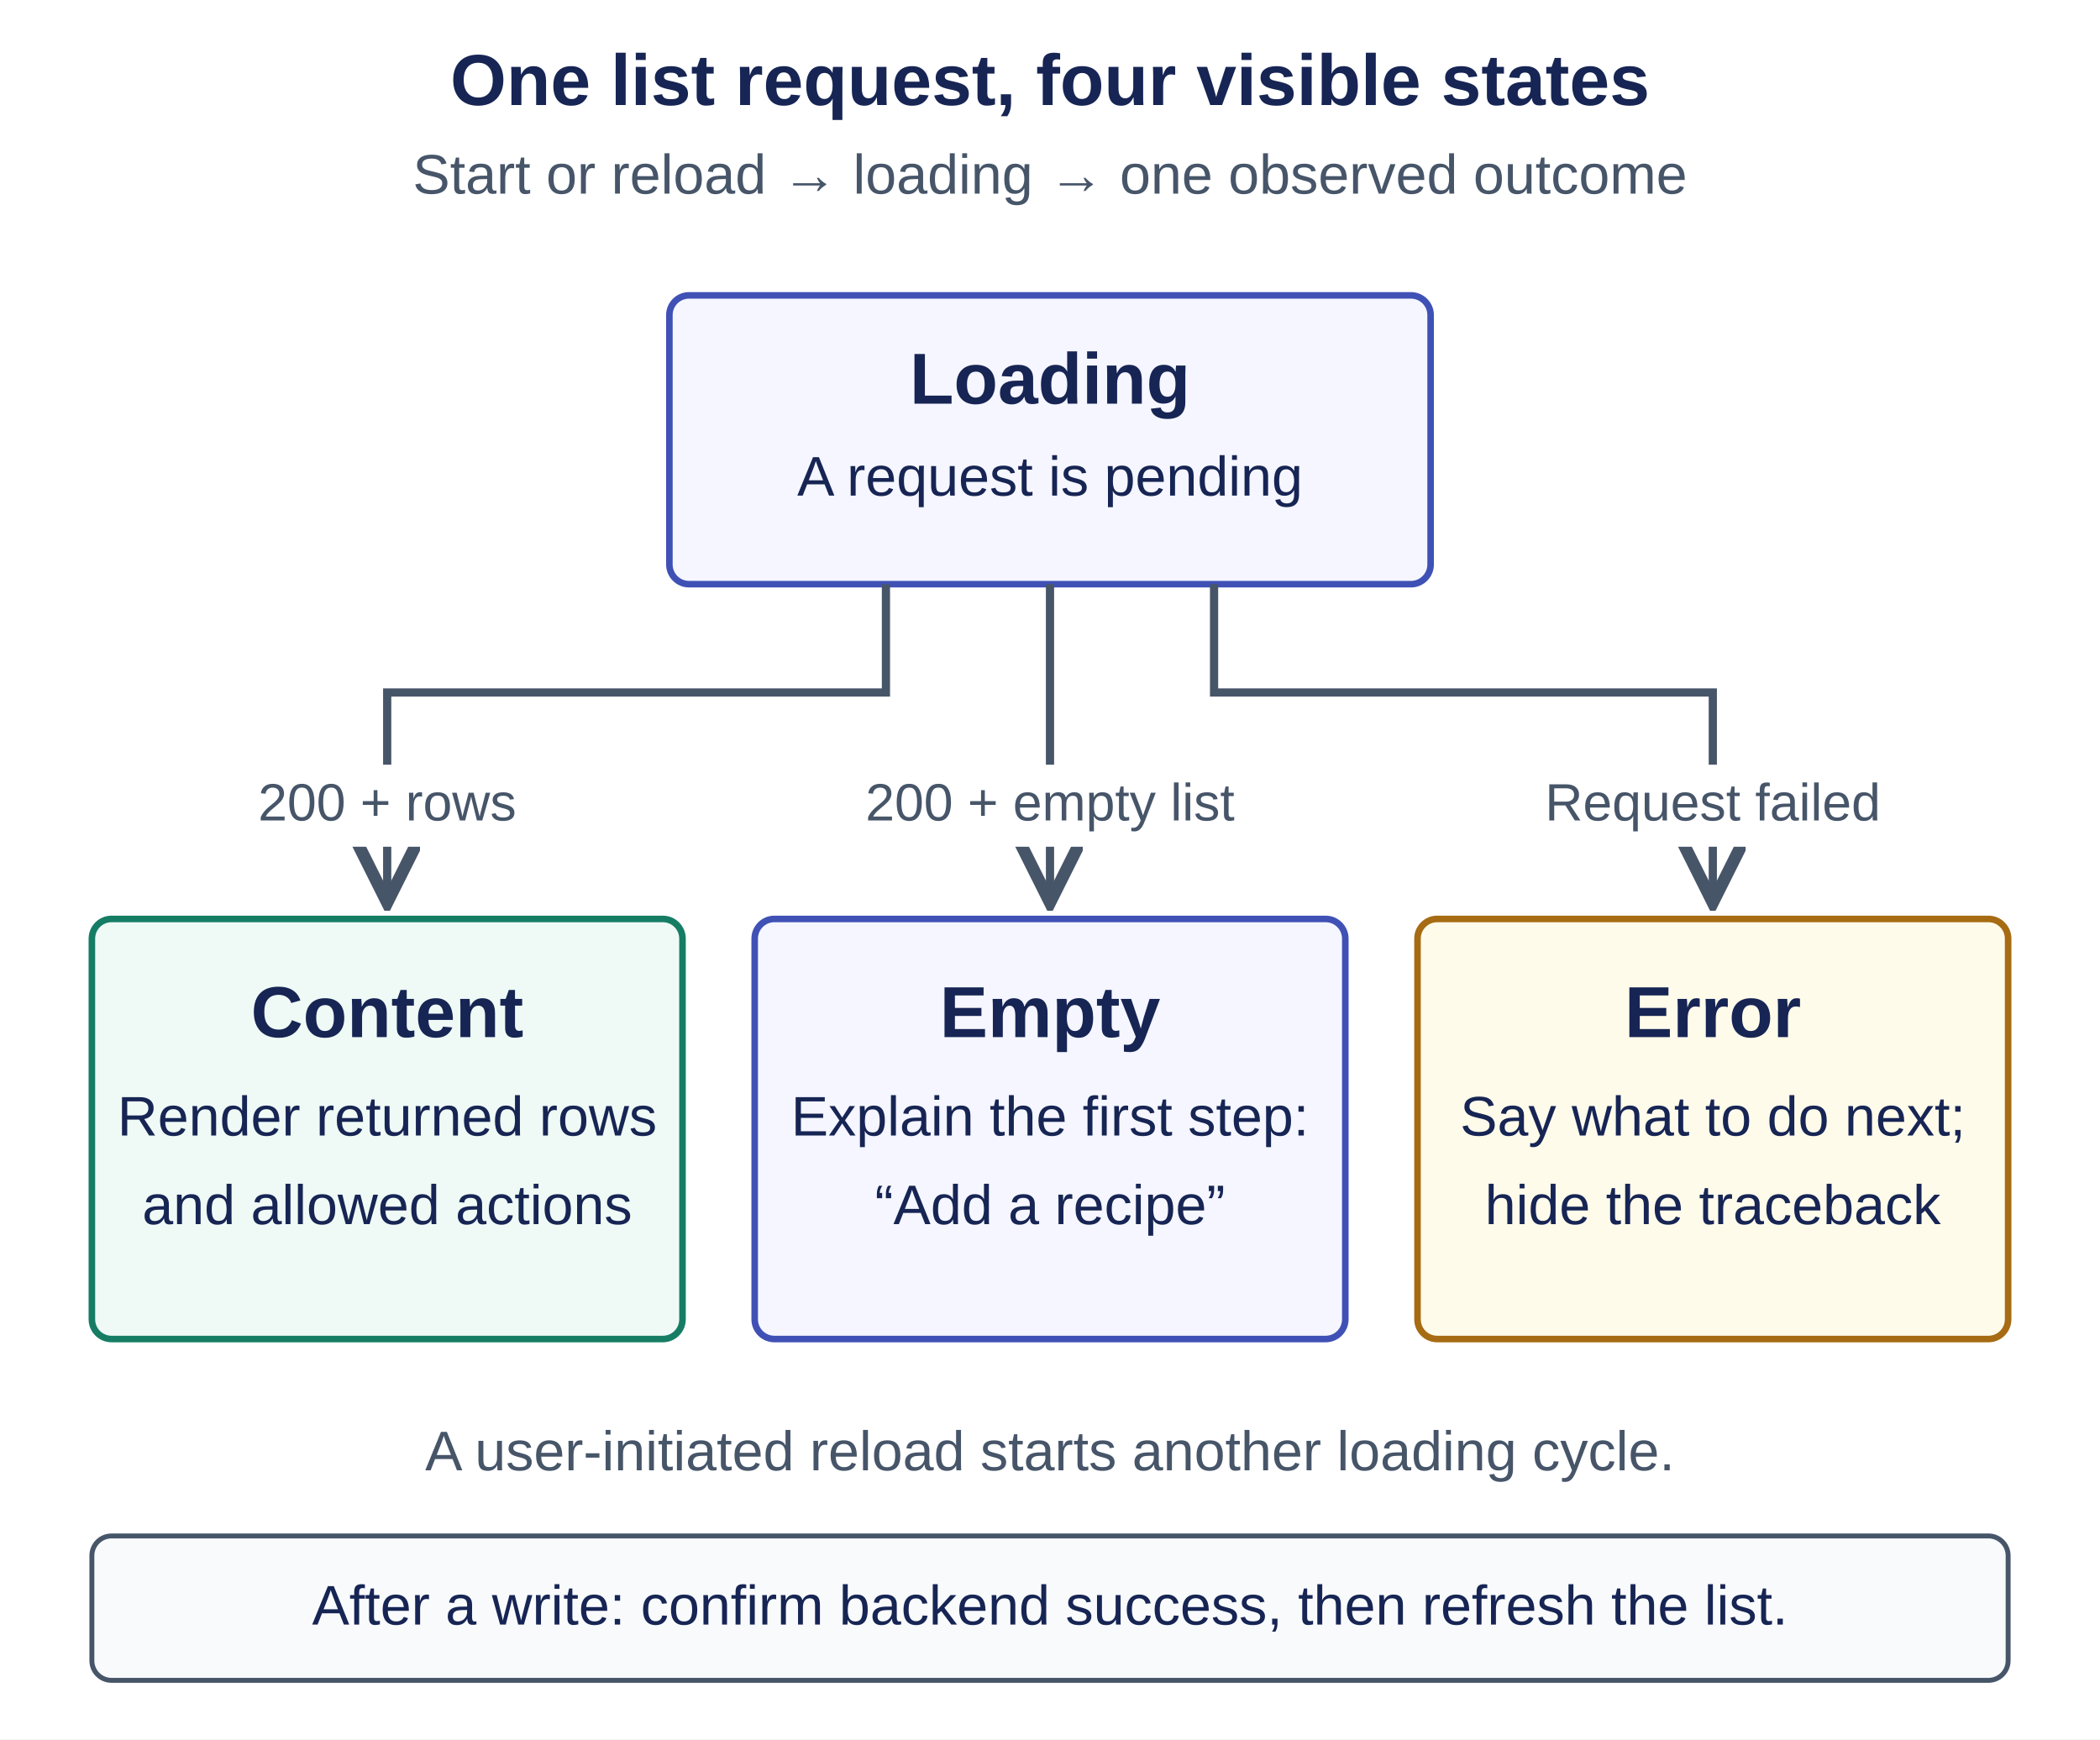
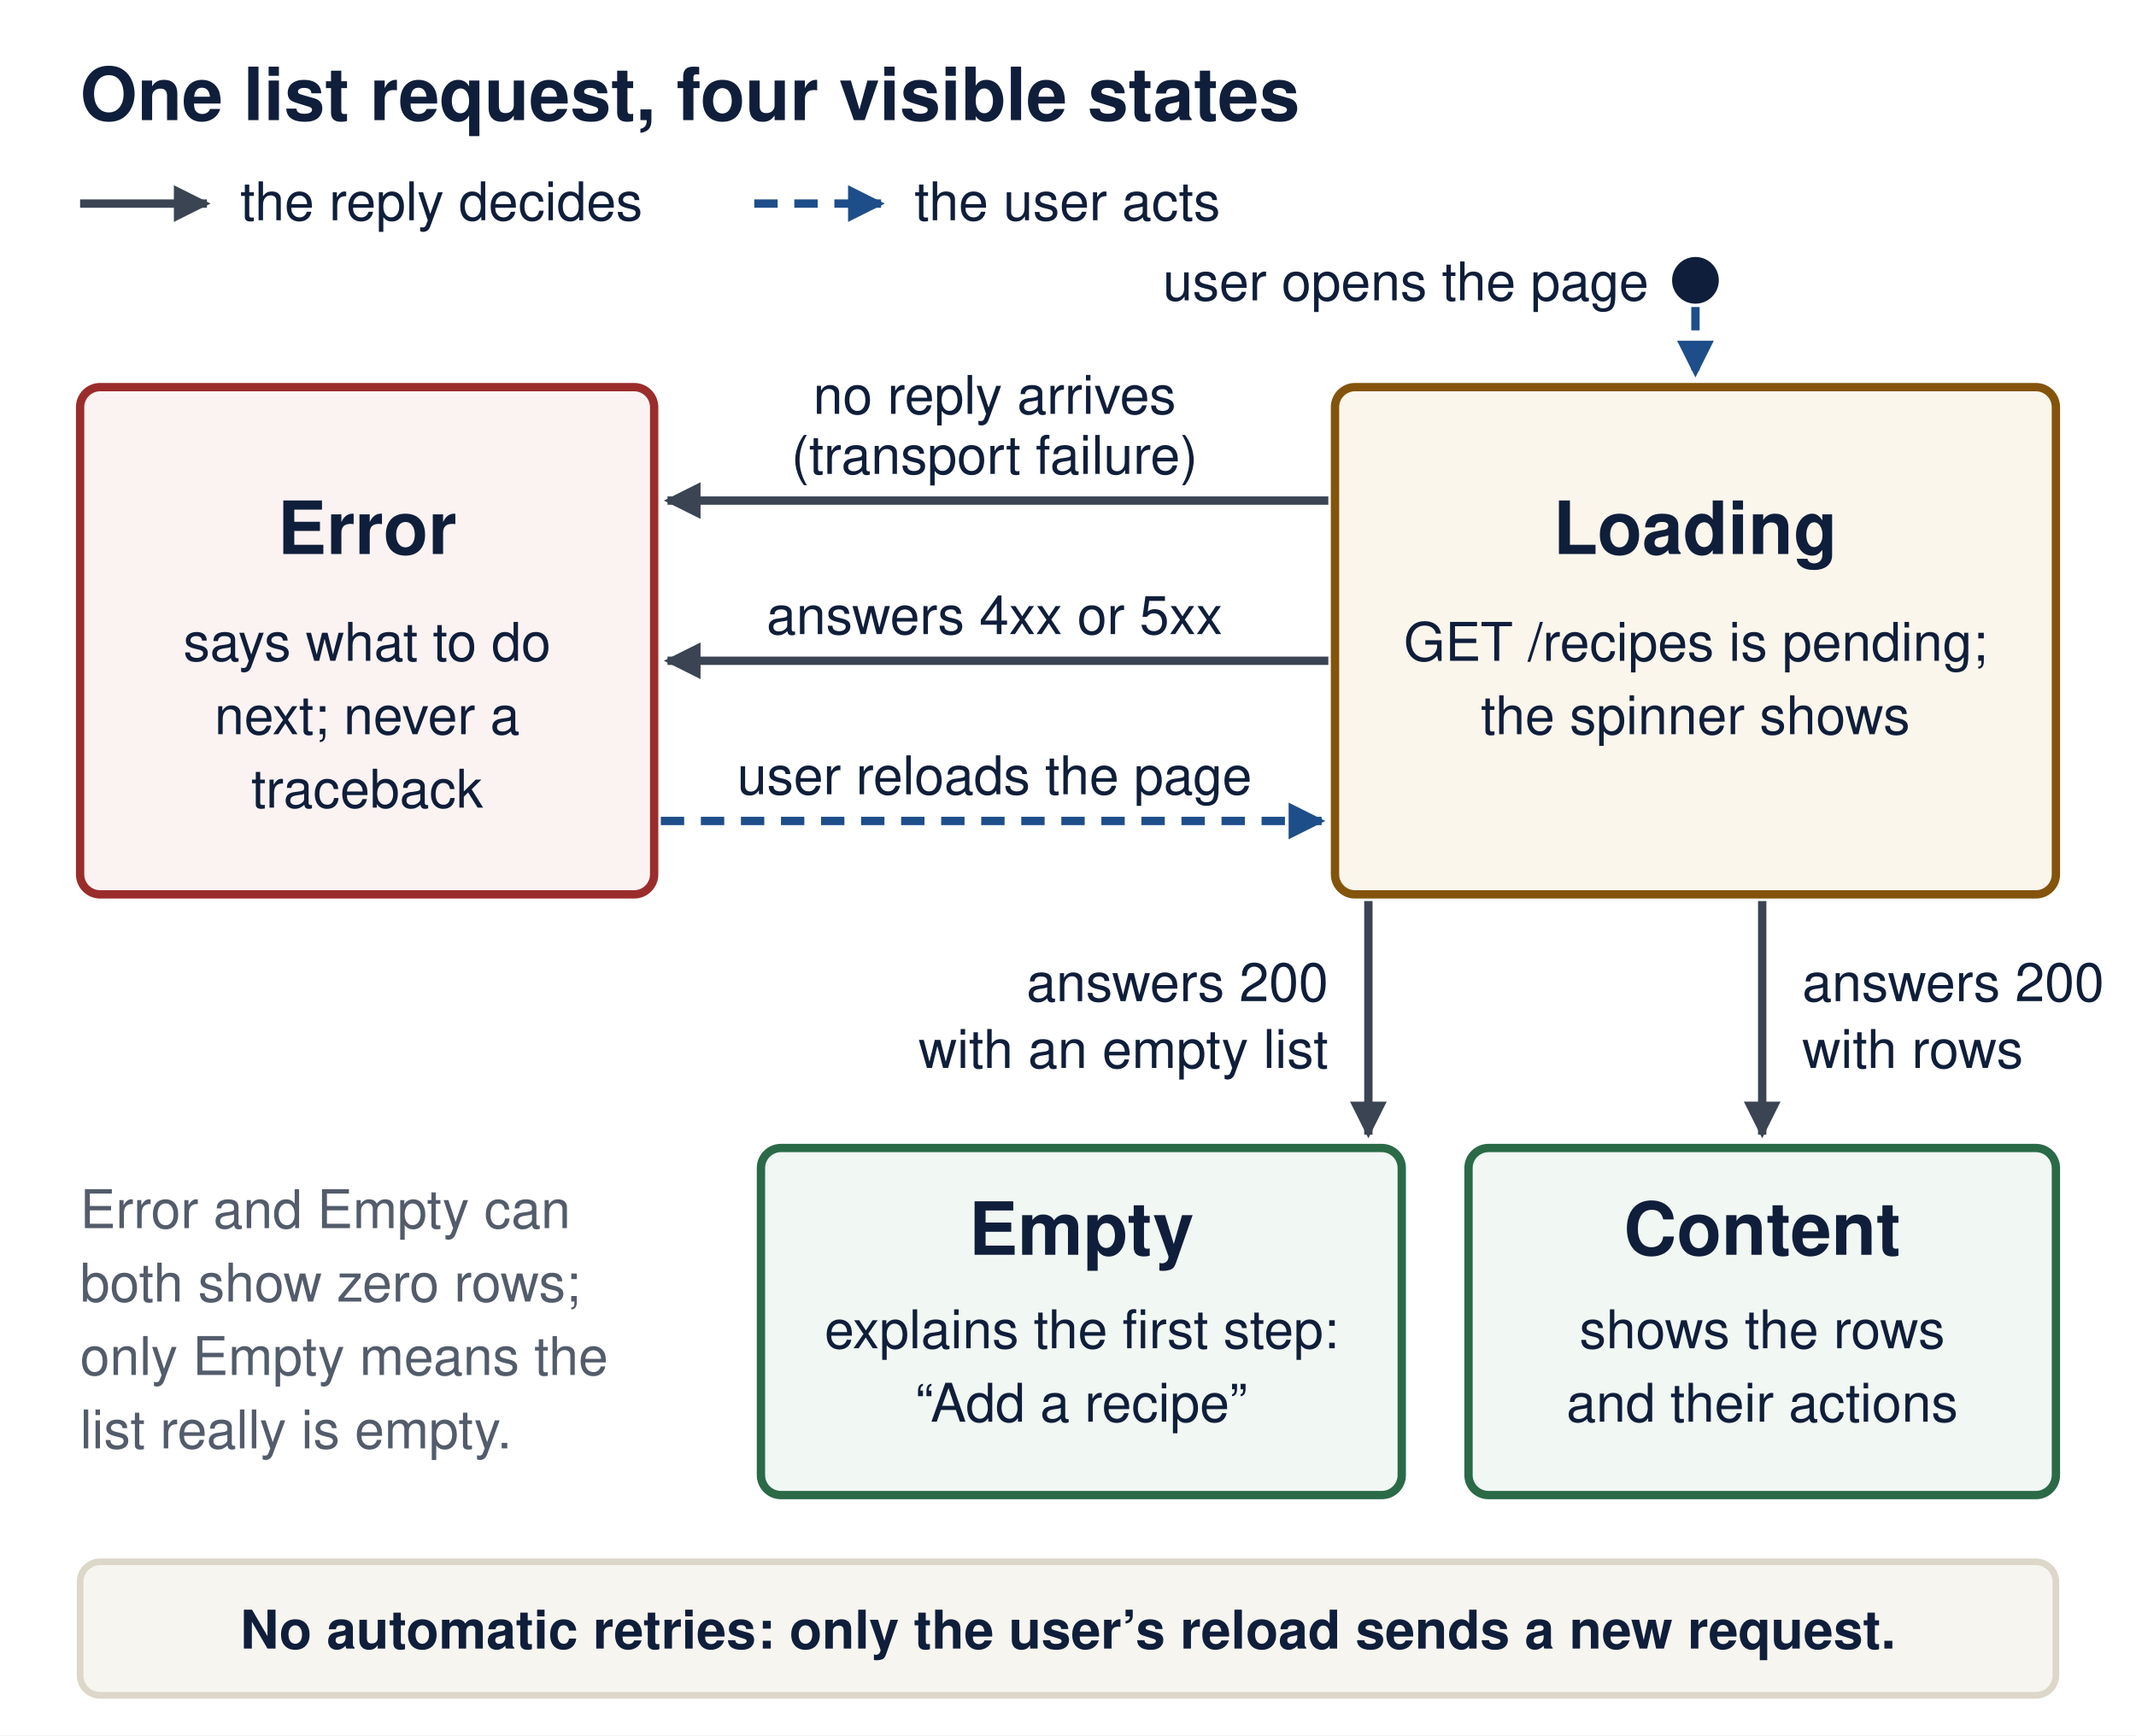
- <svg xmlns="http://www.w3.org/2000/svg" viewBox="0 0 640 530" role="img" aria-labelledby="title desc">
+ <svg xmlns="http://www.w3.org/2000/svg" viewBox="0 0 640 520" role="img" aria-labelledby="t d">
  <defs>
-     <marker id="arrow" markerWidth="9" markerHeight="9" refX="8" refY="4" orient="auto">
-       <path d="M0 0 L8 4 L0 8" fill="none" stroke="#475569" stroke-width="1.5" />
+     <marker id="ah" viewBox="0 0 10 10" refX="9" refY="5" markerWidth="11" markerHeight="11" markerUnits="userSpaceOnUse" orient="auto-start-reverse">
+       <path d="M0 0 L10 5 L0 10 z" fill="#3b4453" />
+     </marker>
+     <marker id="au" viewBox="0 0 10 10" refX="9" refY="5" markerWidth="11" markerHeight="11" markerUnits="userSpaceOnUse" orient="auto-start-reverse">
+       <path d="M0 0 L10 5 L0 10 z" fill="#1d4e89" />
    </marker>
  </defs>
-   <rect width="640" height="530" fill="#fff" />
-   <g font-family="Arial, Helvetica, sans-serif" fill="#172554" text-anchor="middle">
-     <text x="320" y="32" font-size="22" font-weight="700">One list request, four visible states</text>
-     <text x="320" y="59" font-size="17" fill="#475569">Start or reload → loading → one observed outcome</text>
-     <rect x="204" y="90" width="232" height="88" rx="6" fill="#f5f6ff" stroke="#4051b5" stroke-width="2" />
-     <text x="320" y="123" font-size="22" font-weight="700">Loading</text>
-     <text x="320" y="151" font-size="17">A request is pending</text>
-     <g fill="none" stroke="#475569" stroke-width="2.5" marker-end="url(#arrow)">
-       <path d="M270 178 V211 H118 V275" />
-       <path d="M320 178 V275" />
-       <path d="M370 178 V211 H522 V275" />
+   <rect width="640" height="520" fill="#ffffff" />
+   <g font-family="Helvetica, Arial, 'Liberation Sans', sans-serif" fill="#0f1e3a" text-anchor="middle">
+     <text x="24" y="36" font-size="22" font-weight="700" text-anchor="start">One list request, four visible states</text>
+     <path d="M24 61 H62" fill="none" stroke="#3b4453" stroke-width="2.5" marker-end="url(#ah)" />
+     <text x="72" y="66" font-size="16" text-anchor="start">the reply decides</text>
+     <path d="M226 61 H264" fill="none" stroke="#1d4e89" stroke-width="2.5" stroke-dasharray="7 5" marker-end="url(#au)" />
+     <text x="274" y="66" font-size="16" text-anchor="start">the user acts</text>
+     <circle cx="508" cy="84" r="7" fill="#0f1e3a" />
+     <path d="M508 92 V112" fill="none" stroke="#1d4e89" stroke-width="2.5" stroke-dasharray="7 5" marker-end="url(#au)" />
+     <text x="494" y="90" font-size="16" text-anchor="end">user opens the page</text>
+     <rect x="400" y="116" width="216" height="152" rx="6" fill="#fbf6ec" stroke="#84540c" stroke-width="2.5" />
+     <text x="508" y="166" font-size="22" font-weight="700">Loading</text>
+     <text x="508" y="198" font-size="16">GET /recipes is pending;</text>
+     <text x="508" y="220" font-size="16">the spinner shows</text>
+     <rect x="24" y="116" width="172" height="152" rx="6" fill="#fbf3f2" stroke="#9b2c2c" stroke-width="2.5" />
+     <text x="110" y="166" font-size="22" font-weight="700">Error</text>
+     <text x="110" y="198" font-size="16">says what to do</text>
+     <text x="110" y="220" font-size="16">next; never a</text>
+     <text x="110" y="242" font-size="16">traceback</text>
+     <path d="M398 150 H200" fill="none" stroke="#3b4453" stroke-width="2.5" marker-end="url(#ah)" />
+     <text x="298" y="124" font-size="16">no reply arrives</text>
+     <text x="298" y="142" font-size="16">(transport failure)</text>
+     <path d="M398 198 H200" fill="none" stroke="#3b4453" stroke-width="2.5" marker-end="url(#ah)" />
+     <text x="298" y="190" font-size="16">answers 4xx or 5xx</text>
+     <path d="M198 246 H396" fill="none" stroke="#1d4e89" stroke-width="2.5" stroke-dasharray="7 5" marker-end="url(#au)" />
+     <text x="298" y="238" font-size="16">user reloads the page</text>
+     <path d="M410 270 V340" fill="none" stroke="#3b4453" stroke-width="2.5" marker-end="url(#ah)" />
+     <text x="398" y="300" font-size="16" text-anchor="end">answers 200</text>
+     <text x="398" y="320" font-size="16" text-anchor="end">with an empty list</text>
+     <path d="M528 270 V340" fill="none" stroke="#3b4453" stroke-width="2.5" marker-end="url(#ah)" />
+     <text x="540" y="300" font-size="16" text-anchor="start">answers 200</text>
+     <text x="540" y="320" font-size="16" text-anchor="start">with rows</text>
+     <rect x="228" y="344" width="192" height="104" rx="6" fill="#f1f7f3" stroke="#2a6a47" stroke-width="2.5" />
+     <text x="324" y="376" font-size="22" font-weight="700">Empty</text>
+     <text x="324" y="404" font-size="16">explains the first step:</text>
+     <text x="324" y="426" font-size="16">“Add a recipe”</text>
+     <rect x="440" y="344" width="176" height="104" rx="6" fill="#f1f7f3" stroke="#2a6a47" stroke-width="2.5" />
+     <text x="528" y="376" font-size="22" font-weight="700">Content</text>
+     <text x="528" y="404" font-size="16">shows the rows</text>
+     <text x="528" y="426" font-size="16">and their actions</text>
+     <g font-size="16" fill="#535c6b" text-anchor="start">
+       <text x="24" y="368">Error and Empty can</text>
+       <text x="24" y="390">both show zero rows;</text>
+       <text x="24" y="412">only Empty means the</text>
+       <text x="24" y="434">list really is empty.</text>
    </g>
-     <g fill="#fff">
-       <rect x="50" y="233" width="136" height="25" />
-       <rect x="242" y="233" width="156" height="25" />
-       <rect x="454" y="233" width="136" height="25" />
-     </g>
-     <g font-size="16" fill="#475569">
-       <text x="118" y="250">200 + rows</text>
-       <text x="320" y="250">200 + empty list</text>
-       <text x="522" y="250">Request failed</text>
-     </g>
-     <rect x="28" y="280" width="180" height="128" rx="6" fill="#effaf6" stroke="#167d65" stroke-width="2" />
-     <rect x="230" y="280" width="180" height="128" rx="6" fill="#f5f6ff" stroke="#4051b5" stroke-width="2" />
-     <rect x="432" y="280" width="180" height="128" rx="6" fill="#fffbeb" stroke="#a66b13" stroke-width="2" />
-     <text x="118" y="316" font-size="22" font-weight="700">Content</text>
-     <text x="118" y="346" font-size="17">Render returned rows</text>
-     <text x="118" y="373" font-size="17">and allowed actions</text>
-     <text x="320" y="316" font-size="22" font-weight="700">Empty</text>
-     <text x="320" y="346" font-size="17">Explain the first step:</text>
-     <text x="320" y="373" font-size="17">“Add a recipe”</text>
-     <text x="522" y="316" font-size="22" font-weight="700">Error</text>
-     <text x="522" y="346" font-size="17">Say what to do next;</text>
-     <text x="522" y="373" font-size="17">hide the traceback</text>
-     <text x="320" y="448" font-size="17" fill="#475569">A user-initiated reload starts another loading cycle.</text>
-     <rect x="28" y="468" width="584" height="44" rx="6" fill="#f8fafc" stroke="#475569" stroke-width="1.5" />
-     <text x="320" y="495" font-size="17">After a write: confirm backend success, then refresh the list.</text>
+     <rect x="24" y="468" width="592" height="40" rx="6" fill="#f7f5ef" stroke="#ddd7ca" stroke-width="2" />
+     <text x="320" y="494" font-size="16" font-weight="700">No automatic retries: only the user’s reload sends a new request.</text>
  </g>
</svg>
